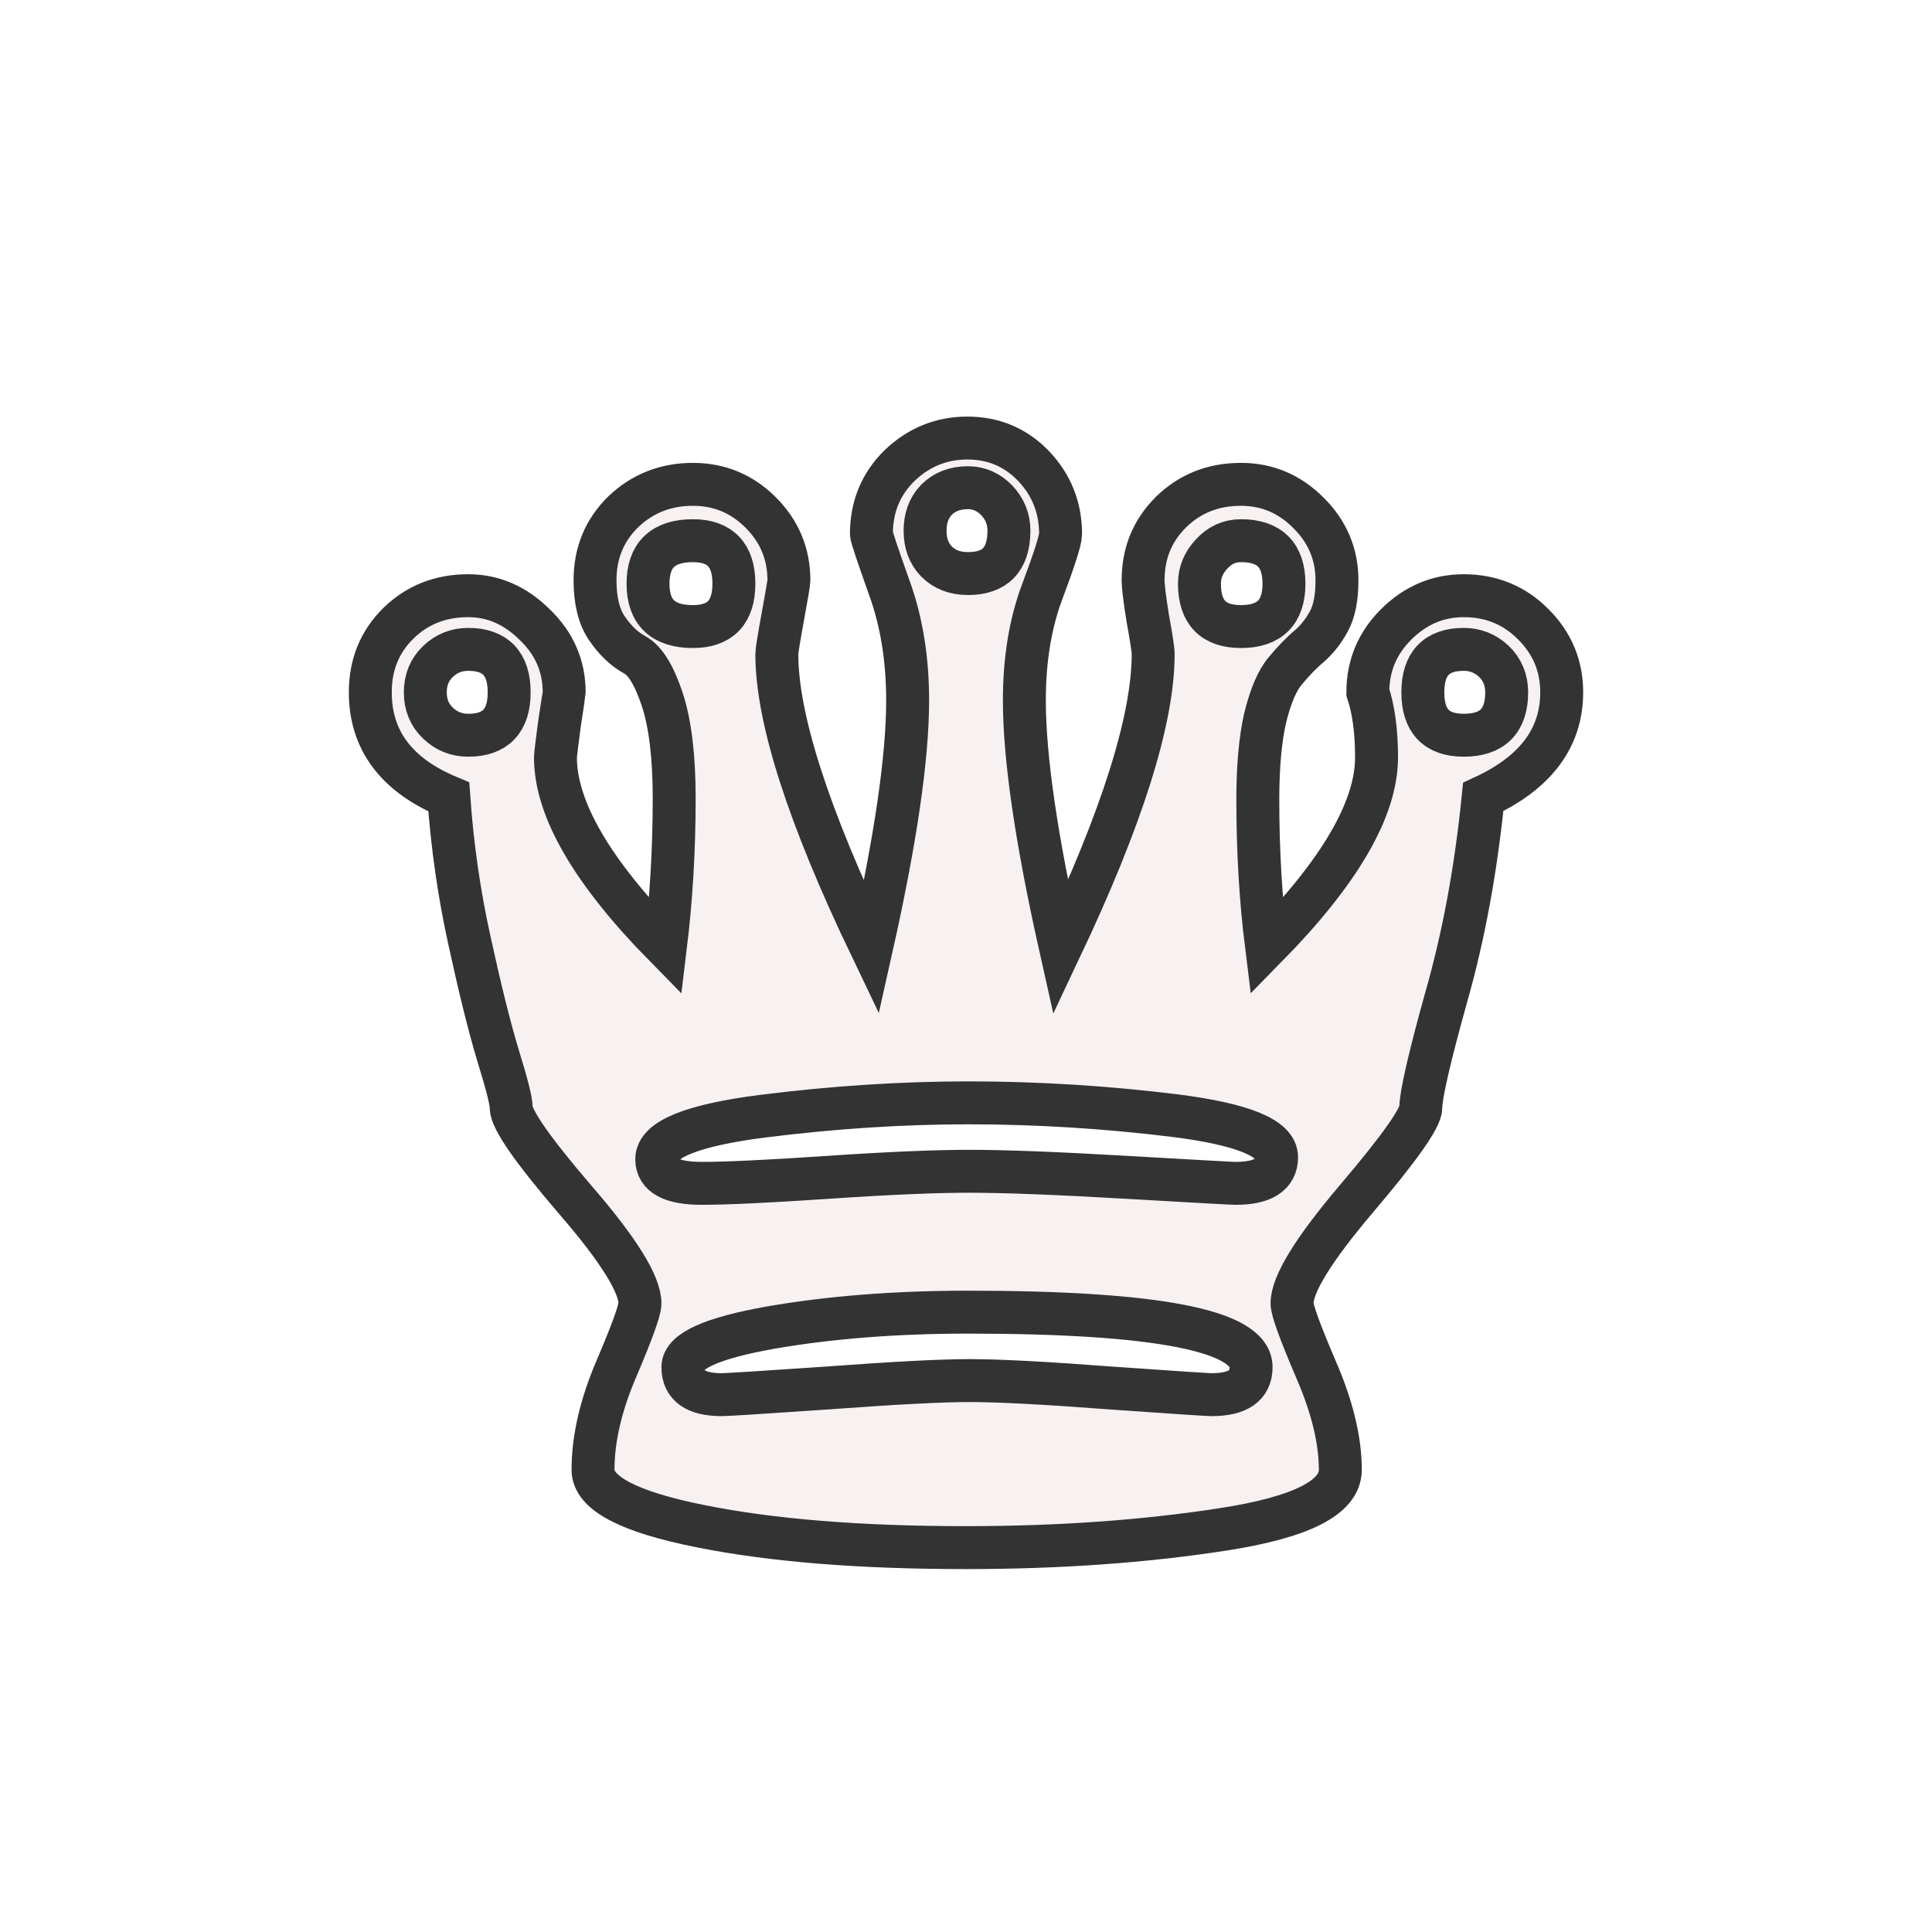
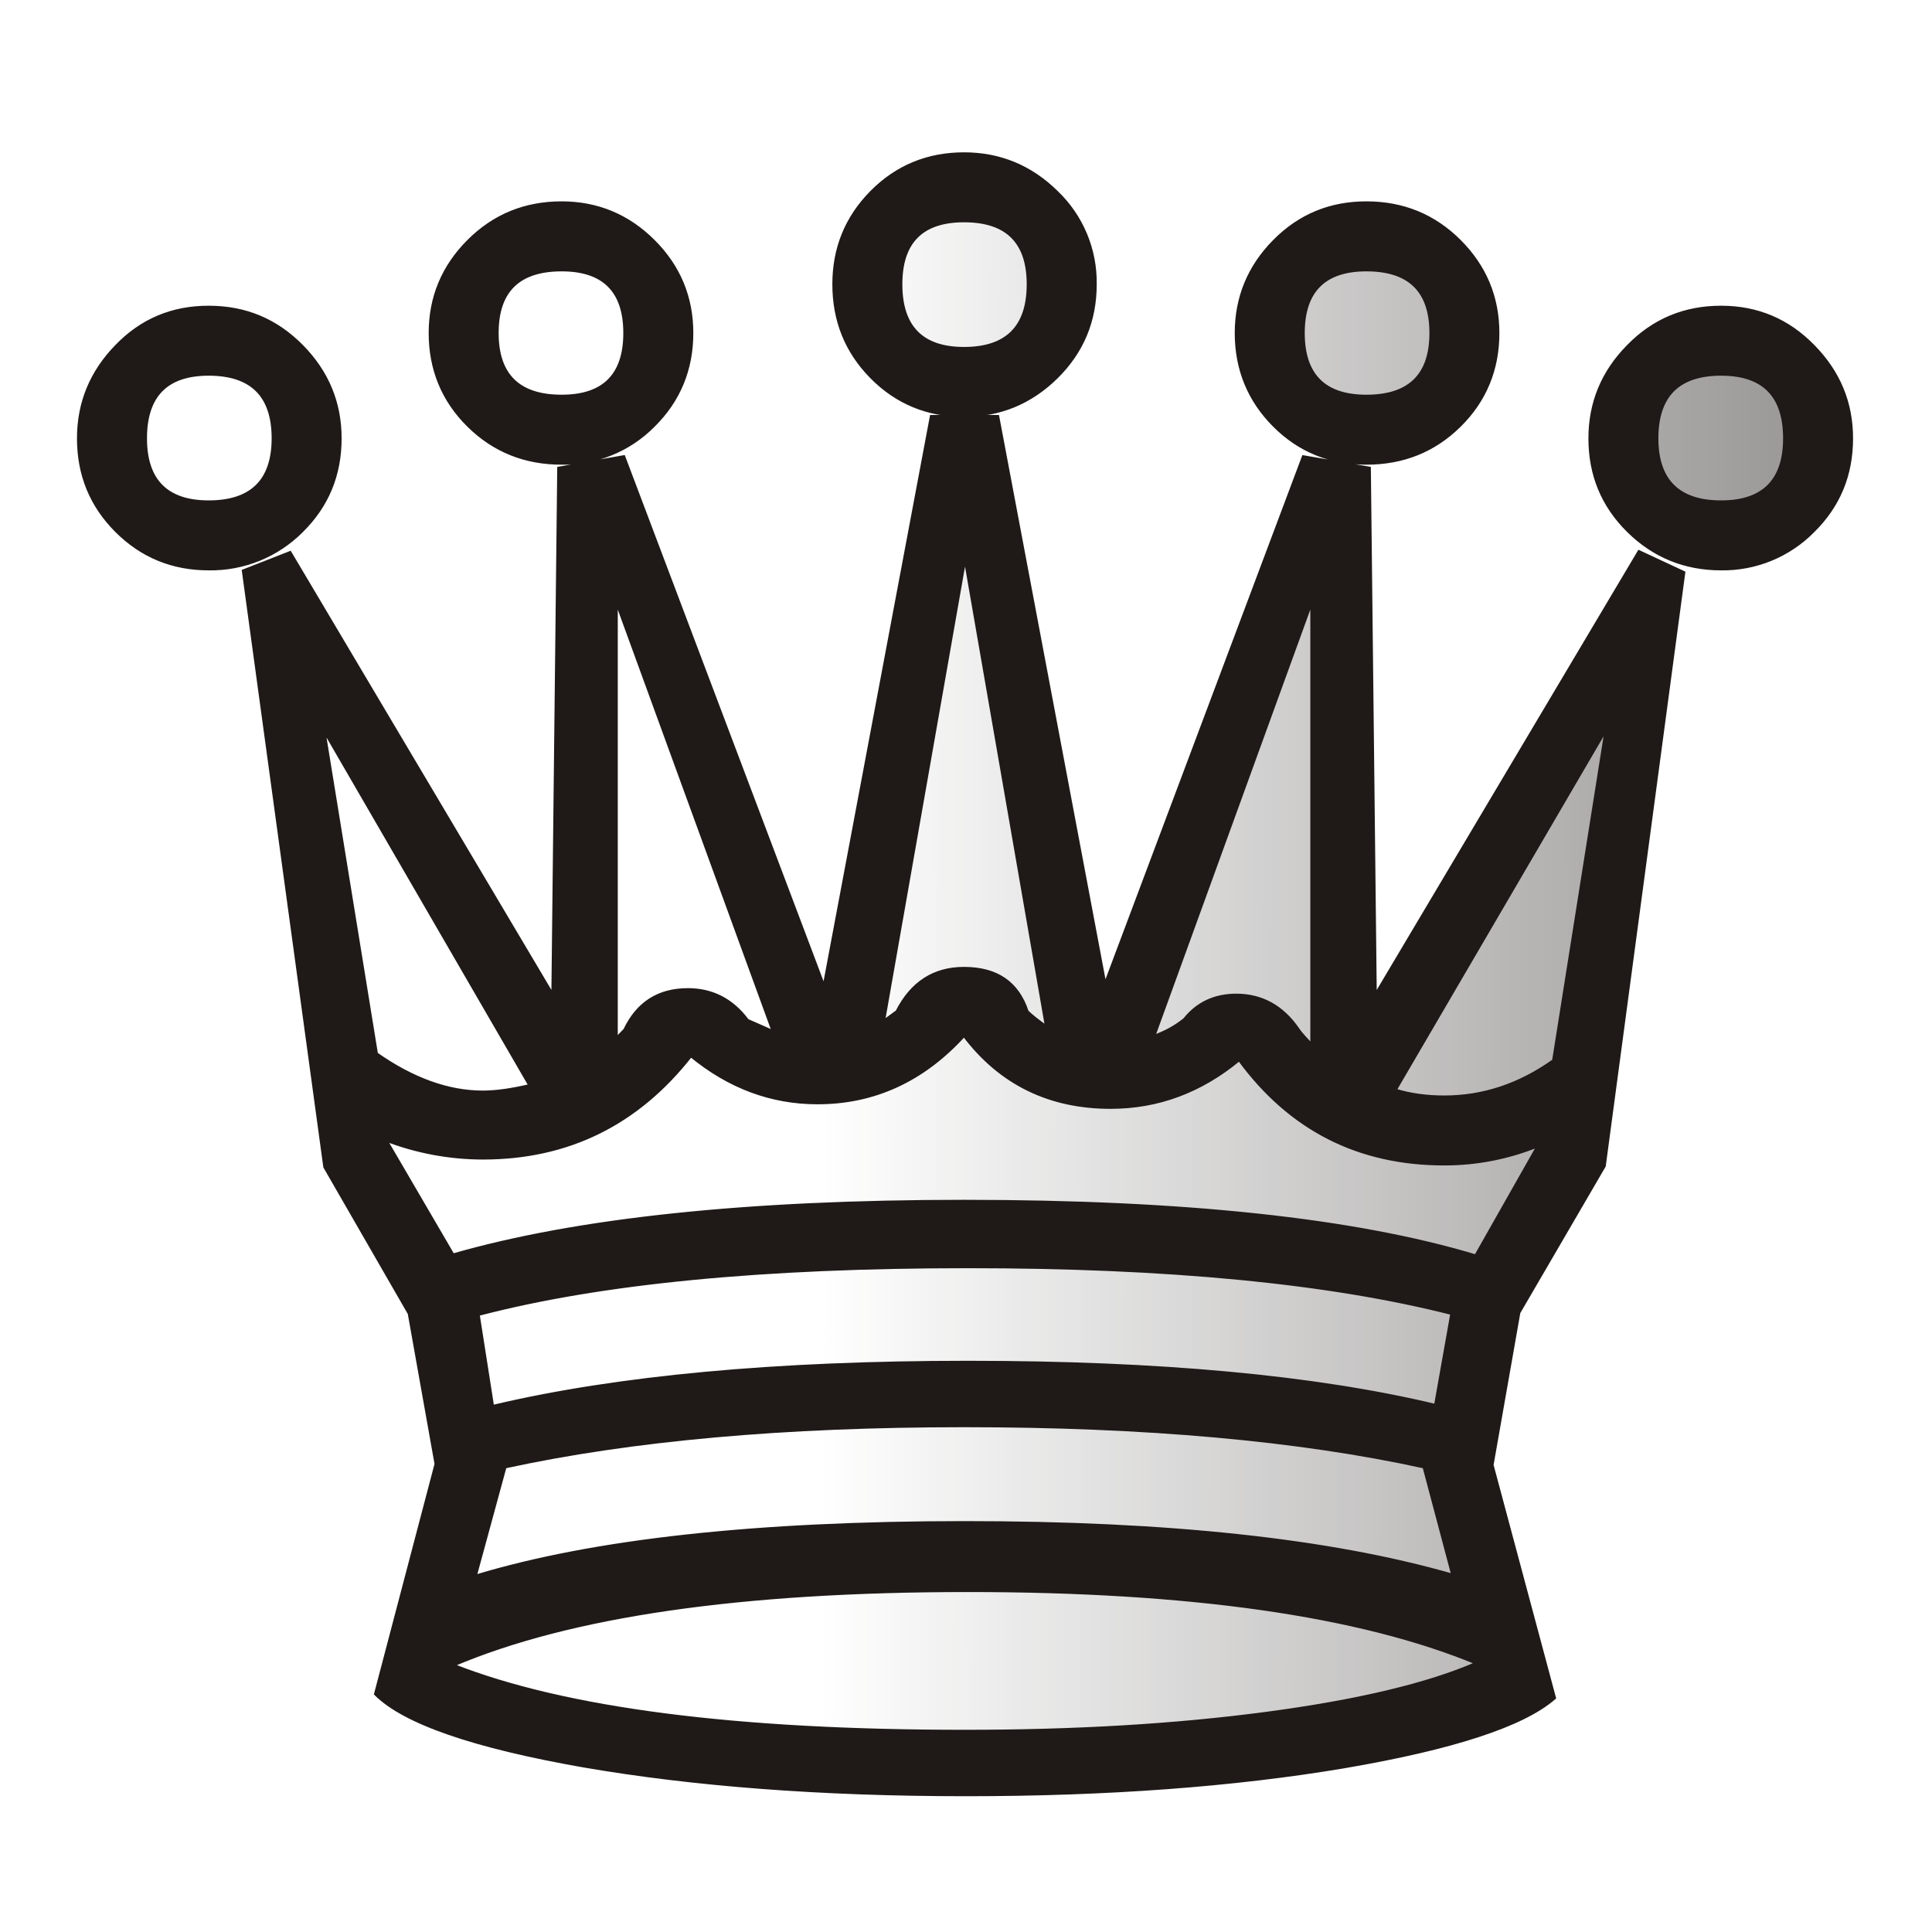
- <svg xmlns="http://www.w3.org/2000/svg" viewBox="0 0 45 45" width="45" height="45">
-   <text x="22.5" y="36" font-size="40" text-anchor="middle" fill="#f8f1f1" stroke="#333333" stroke-width="1" font-family="serif">♛</text>
+ <svg xmlns="http://www.w3.org/2000/svg" clip-rule="evenodd" fill-rule="evenodd" height="50mm" image-rendering="optimizeQuality" shape-rendering="geometricPrecision" text-rendering="geometricPrecision" viewBox="0 0 50 50" width="50mm">
+   <linearGradient id="a" gradientUnits="userSpaceOnUse" x1="21.253" x2="77.641" y1="37.224" y2="37.346">
+     <stop offset="0" stop-color="#fff" />
+     <stop offset="1" stop-color="#fff" stop-opacity="0" />
+   </linearGradient>
+   <path d="M44.541 14.723c-.94 0-1.744-.33-2.404-.982-.66-.652-.991-1.448-.991-2.396 0-.923.33-1.719.99-2.388.66-.677 1.465-1.007 2.405-1.007.931 0 1.727.33 2.388 1.007.66.67.99 1.465.99 2.388 0 .948-.33 1.744-.99 2.396a3.28 3.28 0 0 1-2.388.982zm-4.31 29.219c-.812.71-2.633 1.304-5.46 1.786-2.828.474-6.088.72-9.771.72-3.75 0-7.053-.254-9.898-.745-2.844-.5-4.64-1.118-5.384-1.863l1.566-5.952-.694-3.895L8.405 30.2 6.297 14.774l1.21-.474 6.8 11.455.152-13.64 1.685-.296 5.182 13.716 2.776-14.757h1.72l2.776 14.706L33.73 11.82l1.71.296.153 13.64 6.824-11.48 1.16.541-2.058 15.359-2.21 3.793-.694 3.945zM14.535 11.988c-.948 0-1.752-.321-2.413-.973-.66-.652-.99-1.456-.99-2.396 0-.923.33-1.719.99-2.38s1.465-.99 2.413-.99c.923 0 1.719.33 2.38.99s.99 1.457.99 2.38c0 .94-.33 1.744-.99 2.396a3.266 3.266 0 0 1-2.38.973zM5.4 14.723c-.94 0-1.736-.33-2.388-.982-.652-.652-.982-1.448-.982-2.396 0-.923.33-1.719.982-2.388C3.664 8.28 4.46 7.95 5.4 7.95c.948 0 1.744.33 2.413 1.007.66.67.99 1.465.99 2.388 0 .948-.33 1.744-.99 2.396a3.323 3.323 0 0 1-2.413.982zm19.55-3.97c-.94 0-1.745-.33-2.397-.991-.652-.66-.974-1.465-.974-2.405 0-.931.322-1.727.974-2.387.652-.66 1.456-.99 2.396-.99.923 0 1.727.33 2.396.99a3.23 3.23 0 0 1 1 2.387c0 .94-.33 1.744-1 2.405-.669.66-1.473.99-2.396.99zm10.413 1.235c-.94 0-1.736-.321-2.387-.973-.652-.652-.983-1.456-.983-2.396 0-.923.33-1.719.983-2.38s1.447-.99 2.387-.99c.948 0 1.753.33 2.413.99s.99 1.457.99 2.38c0 .94-.33 1.744-.99 2.396-.66.652-1.465.973-2.413.973z" fill="#1f1a17" stroke="#1f1a17" stroke-width=".076" />
+   <path d="M38.217 43.044c-3.023-1.253-7.417-1.88-13.166-1.88-5.876 0-10.313.644-13.327 1.931 2.896 1.143 7.316 1.71 13.25 1.71 2.845 0 5.445-.152 7.798-.465 2.363-.314 4.175-.745 5.445-1.296zM24.949 9.017c1.11 0 1.66-.56 1.66-1.66 0-1.092-.55-1.642-1.66-1.642-1.092 0-1.634.55-1.634 1.642 0 1.1.542 1.66 1.634 1.66zm12.624 24.976c-3.192-.812-7.366-1.21-12.522-1.21-5.292 0-9.517.406-12.675 1.236l.373 2.379c3.217-.762 7.323-1.143 12.302-1.143 4.944 0 8.975.372 12.099 1.117zm.618-1.49l1.617-2.853a6.432 6.432 0 0 1-2.43.474c-2.218 0-3.987-.897-5.308-2.7-.99.82-2.1 1.235-3.328 1.235-1.583 0-2.853-.618-3.793-1.862-1.058 1.16-2.32 1.744-3.793 1.744-1.194 0-2.286-.406-3.276-1.22-1.389 1.77-3.184 2.65-5.385 2.65a7.055 7.055 0 0 1-2.506-.465l1.735 2.972c3.21-.923 7.62-1.389 13.225-1.389 5.707 0 10.118.474 13.242 1.414zm-11.108-5.926l-2.108-12.133-2.109 11.989c.051-.034.161-.119.348-.254.38-.745.956-1.118 1.735-1.118.847 0 1.389.373 1.634 1.118.102.101.271.237.5.398zm6.866.474V15.56l-4.09 11.261c.314-.11.577-.262.797-.44.33-.415.779-.627 1.338-.627.66 0 1.193.297 1.591.872.043.068.102.136.17.212.067.076.135.144.194.212zm-13.936-.347L15.95 15.562v11.336c.043-.067.119-.144.22-.245.33-.694.872-1.042 1.634-1.042.627 0 1.143.263 1.541.796.449.195.67.297.67.297zm-6.3 1.388L8.38 18.89l1.363 8.382c.94.66 1.863.99 2.752.99.347 0 .753-.059 1.219-.169zm22.395.119c.381.118.805.178 1.27.178 1.008 0 1.948-.314 2.828-.94l1.363-8.585zm1.49 12.556l-.745-2.803c-3.242-.71-7.205-1.066-11.904-1.066-4.648 0-8.61.355-11.878 1.066l-.771 2.828c3.073-.931 7.298-1.388 12.675-1.388 5.24 0 9.448.448 12.623 1.363zM14.535 10.253c1.084 0 1.634-.542 1.634-1.634s-.55-1.634-1.634-1.634c-1.109 0-1.668.542-1.668 1.634s.56 1.634 1.668 1.634zm20.828 0c1.11 0 1.668-.542 1.668-1.634s-.559-1.634-1.668-1.634c-1.083 0-1.634.542-1.634 1.634s.55 1.634 1.634 1.634zM5.4 12.988c1.109 0 1.668-.55 1.668-1.643 0-1.11-.56-1.66-1.668-1.66-1.084 0-1.634.55-1.634 1.66 0 1.092.55 1.643 1.634 1.643zm39.141 0c1.092 0 1.643-.55 1.643-1.643 0-1.11-.55-1.66-1.643-1.66-1.1 0-1.66.55-1.66 1.66 0 1.092.56 1.643 1.66 1.643z" fill="url(#a)" stroke="#1f1a17" stroke-width=".076" />
</svg>
